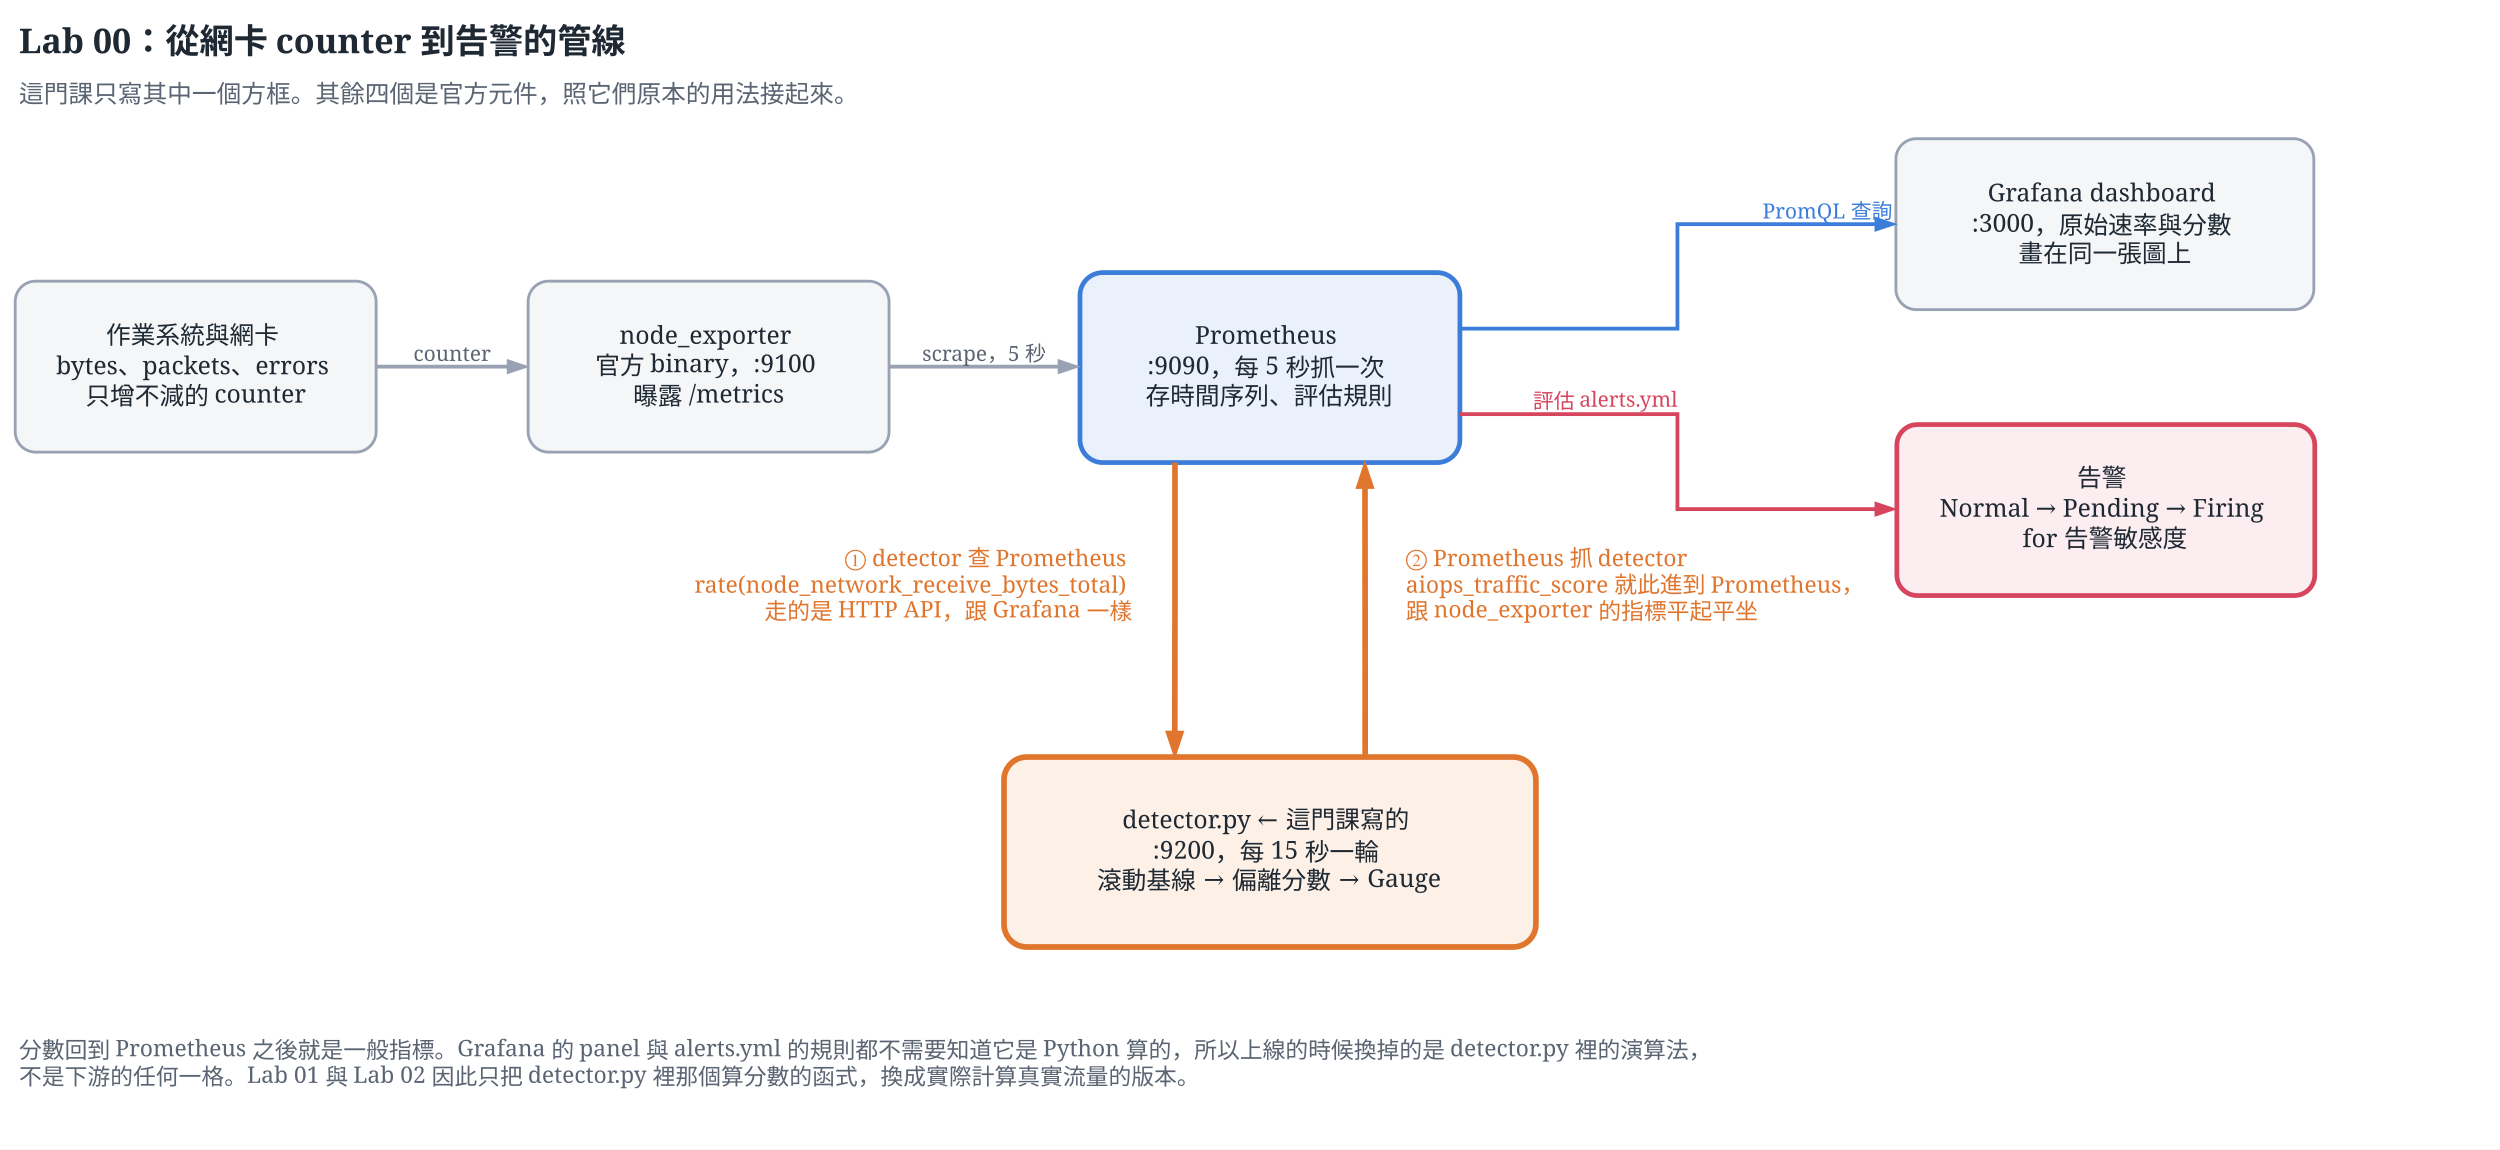
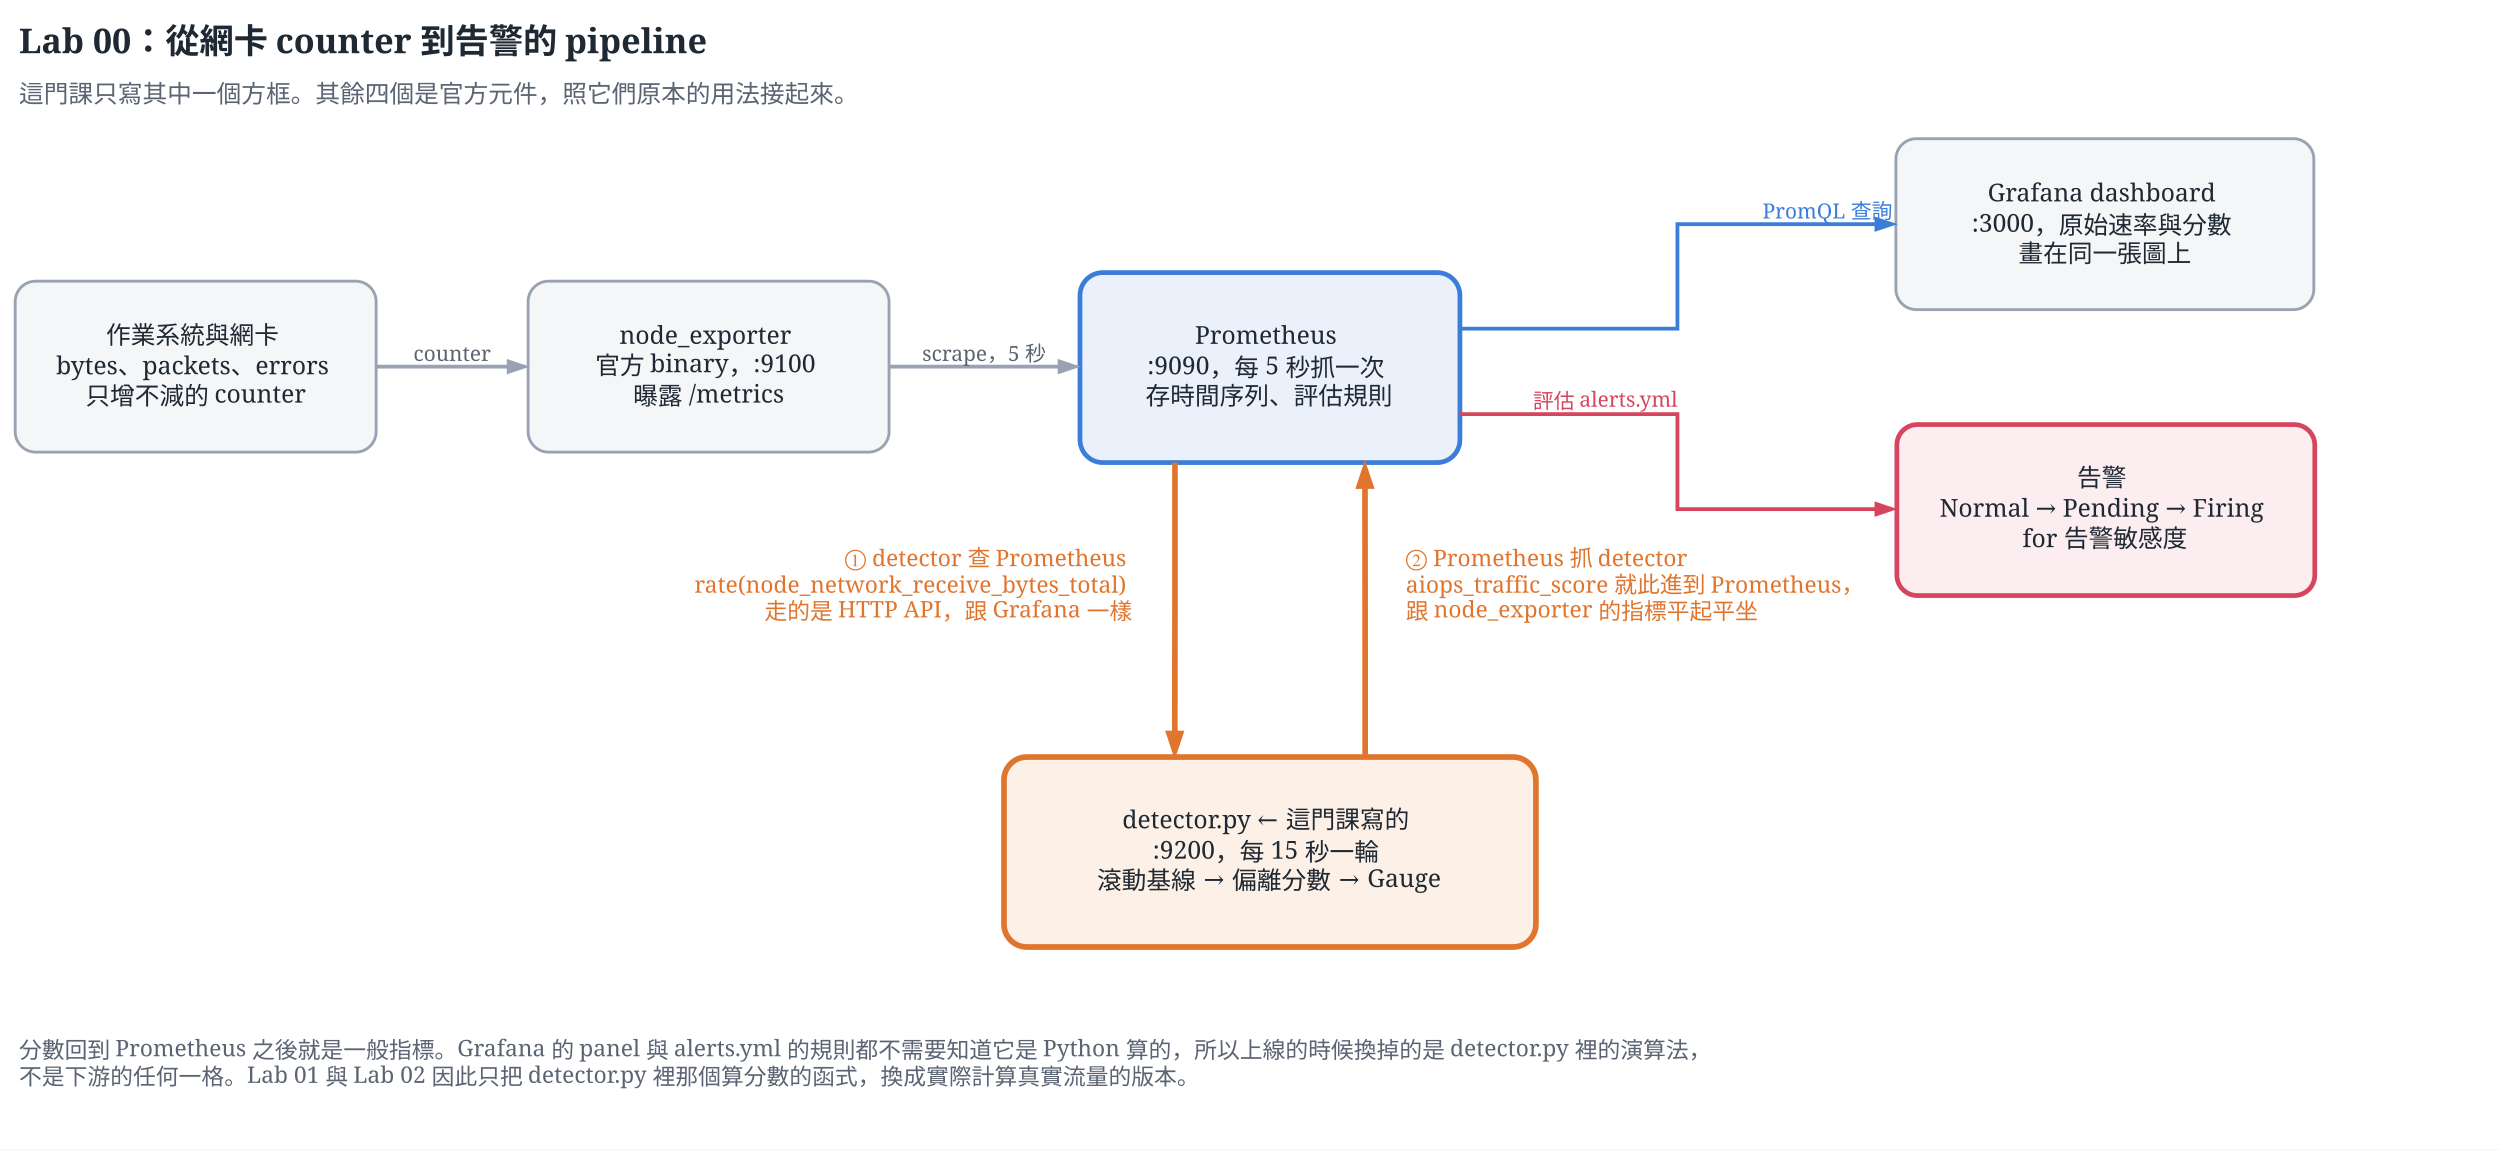
- <svg xmlns="http://www.w3.org/2000/svg" style="background: #FFFFFF; background-color: #FFFFFF; color-scheme: light;" version="1.1" width="1316px" height="605px" viewBox="0 0 1316 605" content="&lt;mxfile host=&quot;Electron&quot;&gt;&#10;  &lt;diagram name=&quot;lab00_pipeline&quot; id=&quot;lab00-pipeline&quot;&gt;&#10;    &lt;mxGraphModel dx=&quot;-708&quot; dy=&quot;-187&quot; grid=&quot;0&quot; gridSize=&quot;10&quot; guides=&quot;1&quot; tooltips=&quot;1&quot; connect=&quot;1&quot; arrows=&quot;1&quot; fold=&quot;0&quot; page=&quot;0&quot; pageScale=&quot;1&quot; pageWidth=&quot;1360&quot; pageHeight=&quot;640&quot; background=&quot;#FFFFFF&quot; math=&quot;0&quot; shadow=&quot;0&quot;&gt;&#10;      &lt;root&gt;&#10;        &lt;mxCell id=&quot;0&quot; /&gt;&#10;        &lt;mxCell id=&quot;1&quot; parent=&quot;0&quot; /&gt;&#10;        &lt;mxCell id=&quot;title&quot; parent=&quot;1&quot; style=&quot;text;html=1;align=left;verticalAlign=middle;fontFamily=Georgia;fontSize=18;fontStyle=1;fontColor=#1F2933;&quot; value=&quot;Lab 00：從網卡 counter 到告警的管線&quot; vertex=&quot;1&quot;&gt;&#10;          &lt;mxGeometry height=&quot;30&quot; width=&quot;1000&quot; x=&quot;40&quot; y=&quot;30&quot; as=&quot;geometry&quot; /&gt;&#10;        &lt;/mxCell&gt;&#10;        &lt;mxCell id=&quot;subtitle&quot; parent=&quot;1&quot; style=&quot;text;html=1;align=left;verticalAlign=middle;fontFamily=Georgia;fontSize=13;fontColor=#5A6472;&quot; value=&quot;這門課只寫其中一個方框。其餘四個是官方元件，照它們原本的用法接起來。&quot; vertex=&quot;1&quot;&gt;&#10;          &lt;mxGeometry height=&quot;24&quot; width=&quot;1000&quot; x=&quot;40&quot; y=&quot;60&quot; as=&quot;geometry&quot; /&gt;&#10;        &lt;/mxCell&gt;&#10;        &lt;mxCell id=&quot;signal&quot; parent=&quot;1&quot; style=&quot;rounded=1;arcSize=12;whiteSpace=wrap;html=1;fillColor=#F4F6F8;strokeColor=#98A2B3;strokeWidth=1.5;fontFamily=Georgia;fontSize=13;fontColor=#1F2933;&quot; value=&quot;&amp;lt;b&amp;gt;作業系統與網卡&amp;lt;/b&amp;gt;&amp;lt;br/&amp;gt;&amp;lt;span style=&amp;quot;font-size:11px;color:#5A6472&amp;quot;&amp;gt;bytes、packets、errors&amp;lt;br/&amp;gt;只增不減的 counter&amp;lt;/span&amp;gt;&quot; vertex=&quot;1&quot;&gt;&#10;          &lt;mxGeometry height=&quot;90&quot; width=&quot;190&quot; x=&quot;40&quot; y=&quot;170&quot; as=&quot;geometry&quot; /&gt;&#10;        &lt;/mxCell&gt;&#10;        &lt;mxCell id=&quot;exporter&quot; parent=&quot;1&quot; style=&quot;rounded=1;arcSize=12;whiteSpace=wrap;html=1;fillColor=#F4F6F8;strokeColor=#98A2B3;strokeWidth=1.5;fontFamily=Georgia;fontSize=13;fontColor=#1F2933;&quot; value=&quot;&amp;lt;b&amp;gt;node_exporter&amp;lt;/b&amp;gt;&amp;lt;br/&amp;gt;&amp;lt;span style=&amp;quot;font-size:11px;color:#5A6472&amp;quot;&amp;gt;官方 binary，:9100&amp;lt;br/&amp;gt;曝露 /metrics&amp;lt;/span&amp;gt;&quot; vertex=&quot;1&quot;&gt;&#10;          &lt;mxGeometry height=&quot;90&quot; width=&quot;190&quot; x=&quot;310&quot; y=&quot;170&quot; as=&quot;geometry&quot; /&gt;&#10;        &lt;/mxCell&gt;&#10;        &lt;mxCell id=&quot;prom&quot; parent=&quot;1&quot; style=&quot;rounded=1;arcSize=12;whiteSpace=wrap;html=1;fillColor=#EAF1FB;strokeColor=#3B7DD8;strokeWidth=2.5;fontFamily=Georgia;fontSize=13;fontColor=#1F2933;&quot; value=&quot;&amp;lt;b&amp;gt;Prometheus&amp;lt;/b&amp;gt;&amp;lt;br/&amp;gt;&amp;lt;span style=&amp;quot;font-size:11px;color:#5A6472&amp;quot;&amp;gt;:9090，每 5 秒抓一次&amp;lt;br/&amp;gt;存時間序列、評估規則&amp;lt;/span&amp;gt;&quot; vertex=&quot;1&quot;&gt;&#10;          &lt;mxGeometry height=&quot;100&quot; width=&quot;200&quot; x=&quot;600&quot; y=&quot;165&quot; as=&quot;geometry&quot; /&gt;&#10;        &lt;/mxCell&gt;&#10;        &lt;mxCell id=&quot;detector&quot; parent=&quot;1&quot; style=&quot;rounded=1;arcSize=12;whiteSpace=wrap;html=1;fillColor=#FDF1E7;strokeColor=#E0752D;strokeWidth=3;fontFamily=Georgia;fontSize=13;fontColor=#1F2933;&quot; value=&quot;&amp;lt;b&amp;gt;detector.py&amp;lt;/b&amp;gt;&amp;lt;span style=&amp;quot;color:#E0752D&amp;quot;&amp;gt;　← 這門課寫的&amp;lt;/span&amp;gt;&amp;lt;br/&amp;gt;&amp;lt;span style=&amp;quot;font-size:11px;color:#5A6472&amp;quot;&amp;gt;:9200，每 15 秒一輪&amp;lt;br/&amp;gt;滾動基線 → 偏離分數 → Gauge&amp;lt;/span&amp;gt;&quot; vertex=&quot;1&quot;&gt;&#10;          &lt;mxGeometry height=&quot;100&quot; width=&quot;280&quot; x=&quot;560&quot; y=&quot;420&quot; as=&quot;geometry&quot; /&gt;&#10;        &lt;/mxCell&gt;&#10;        &lt;mxCell id=&quot;grafana&quot; parent=&quot;1&quot; style=&quot;rounded=1;arcSize=12;whiteSpace=wrap;html=1;fillColor=#F4F6F8;strokeColor=#98A2B3;strokeWidth=1.5;fontFamily=Georgia;fontSize=13;fontColor=#1F2933;&quot; value=&quot;&amp;lt;b&amp;gt;Grafana dashboard&amp;lt;/b&amp;gt;&amp;lt;br/&amp;gt;&amp;lt;span style=&amp;quot;font-size:11px;color:#5A6472&amp;quot;&amp;gt;:3000，原始速率與分數&amp;lt;br/&amp;gt;畫在同一張圖上&amp;lt;/span&amp;gt;&quot; vertex=&quot;1&quot;&gt;&#10;          &lt;mxGeometry height=&quot;90&quot; width=&quot;220&quot; x=&quot;1030&quot; y=&quot;95&quot; as=&quot;geometry&quot; /&gt;&#10;        &lt;/mxCell&gt;&#10;        &lt;mxCell id=&quot;alerts&quot; parent=&quot;1&quot; style=&quot;rounded=1;arcSize=12;whiteSpace=wrap;html=1;fillColor=#FBEDF0;strokeColor=#D6455D;strokeWidth=2.5;fontFamily=Georgia;fontSize=13;fontColor=#1F2933;&quot; value=&quot;&amp;lt;b&amp;gt;告警&amp;lt;/b&amp;gt;&amp;lt;br&amp;gt;&amp;lt;span style=&amp;quot;font-size: 11px; color: rgb(90, 100, 114);&amp;quot;&amp;gt;Normal → Pending → Firing&amp;lt;br&amp;gt;for 告警敏感度&amp;lt;/span&amp;gt;&quot; vertex=&quot;1&quot;&gt;&#10;          &lt;mxGeometry height=&quot;90&quot; width=&quot;220&quot; x=&quot;1030&quot; y=&quot;245&quot; as=&quot;geometry&quot; /&gt;&#10;        &lt;/mxCell&gt;&#10;        &lt;mxCell id=&quot;e1&quot; edge=&quot;1&quot; parent=&quot;1&quot; source=&quot;signal&quot; style=&quot;edgeStyle=orthogonalEdgeStyle;rounded=0;html=1;strokeColor=#98A2B3;strokeWidth=2;fontFamily=Georgia;fontSize=11;fontColor=#5A6472;verticalAlign=bottom;labelBackgroundColor=none;endArrow=blockThin;endFill=1;&quot; target=&quot;exporter&quot; value=&quot;counter&quot;&gt;&#10;          &lt;mxGeometry relative=&quot;1&quot; as=&quot;geometry&quot; /&gt;&#10;        &lt;/mxCell&gt;&#10;        &lt;mxCell id=&quot;e2&quot; edge=&quot;1&quot; parent=&quot;1&quot; source=&quot;exporter&quot; style=&quot;edgeStyle=orthogonalEdgeStyle;rounded=0;html=1;strokeColor=#98A2B3;strokeWidth=2;fontFamily=Georgia;fontSize=11;fontColor=#5A6472;verticalAlign=bottom;labelBackgroundColor=none;endArrow=blockThin;endFill=1;&quot; target=&quot;prom&quot; value=&quot;scrape，5 秒&quot;&gt;&#10;          &lt;mxGeometry relative=&quot;1&quot; as=&quot;geometry&quot; /&gt;&#10;        &lt;/mxCell&gt;&#10;        &lt;mxCell id=&quot;e3&quot; edge=&quot;1&quot; parent=&quot;1&quot; source=&quot;prom&quot; style=&quot;edgeStyle=orthogonalEdgeStyle;rounded=0;html=1;strokeColor=#3B7DD8;strokeWidth=2;fontFamily=Georgia;fontSize=11;fontColor=#3B7DD8;verticalAlign=bottom;labelBackgroundColor=none;endArrow=blockThin;endFill=1;exitX=1;exitY=0.3;exitDx=0;exitDy=0;entryX=0;entryY=0.5;entryDx=0;entryDy=0;&quot; target=&quot;grafana&quot; value=&quot;PromQL 查詢&quot;&gt;&#10;          &lt;mxGeometry relative=&quot;1&quot; x=&quot;0.75&quot; as=&quot;geometry&quot;&gt;&#10;            &lt;mxPoint as=&quot;offset&quot; /&gt;&#10;          &lt;/mxGeometry&gt;&#10;        &lt;/mxCell&gt;&#10;        &lt;mxCell id=&quot;e4&quot; edge=&quot;1&quot; parent=&quot;1&quot; source=&quot;prom&quot; style=&quot;edgeStyle=orthogonalEdgeStyle;rounded=0;html=1;strokeColor=#D6455D;strokeWidth=2;fontFamily=Georgia;fontSize=11;fontColor=#D6455D;verticalAlign=bottom;labelBackgroundColor=none;endArrow=blockThin;endFill=1;exitX=1;exitY=0.75;exitDx=0;exitDy=0;entryX=0;entryY=0.5;entryDx=0;entryDy=0;&quot; target=&quot;alerts&quot; value=&quot;評估 alerts.yml&quot;&gt;&#10;          &lt;mxGeometry relative=&quot;1&quot; x=&quot;-0.45&quot; as=&quot;geometry&quot;&gt;&#10;            &lt;mxPoint as=&quot;offset&quot; /&gt;&#10;          &lt;/mxGeometry&gt;&#10;        &lt;/mxCell&gt;&#10;        &lt;mxCell id=&quot;e5&quot; edge=&quot;1&quot; parent=&quot;1&quot; source=&quot;prom&quot; style=&quot;edgeStyle=orthogonalEdgeStyle;rounded=0;html=1;strokeColor=#E0752D;strokeWidth=3;endArrow=blockThin;endFill=1;exitX=0.25;exitY=1;exitDx=0;exitDy=0;entryX=0.321;entryY=0;entryDx=0;entryDy=0;&quot; target=&quot;detector&quot;&gt;&#10;          &lt;mxGeometry relative=&quot;1&quot; as=&quot;geometry&quot; /&gt;&#10;        &lt;/mxCell&gt;&#10;        &lt;mxCell id=&quot;e6&quot; edge=&quot;1&quot; parent=&quot;1&quot; source=&quot;detector&quot; style=&quot;edgeStyle=orthogonalEdgeStyle;rounded=0;html=1;strokeColor=#E0752D;strokeWidth=3;endArrow=blockThin;endFill=1;exitX=0.679;exitY=0;exitDx=0;exitDy=0;entryX=0.75;entryY=1;entryDx=0;entryDy=0;&quot; target=&quot;prom&quot;&gt;&#10;          &lt;mxGeometry relative=&quot;1&quot; as=&quot;geometry&quot; /&gt;&#10;        &lt;/mxCell&gt;&#10;        &lt;mxCell id=&quot;l5&quot; parent=&quot;1&quot; style=&quot;text;html=1;align=right;verticalAlign=middle;fontFamily=Georgia;fontSize=12;fontColor=#E0752D;&quot; value=&quot;&amp;lt;b&amp;gt;①&amp;lt;/b&amp;gt; detector 查 Prometheus&amp;lt;br/&amp;gt;&amp;lt;span style=&amp;quot;font-size:11px&amp;quot;&amp;gt;rate(node_network_receive_bytes_total)&amp;lt;br/&amp;gt;走的是 HTTP API，跟 Grafana 一樣&amp;lt;/span&amp;gt;&quot; vertex=&quot;1&quot;&gt;&#10;          &lt;mxGeometry height=&quot;60&quot; width=&quot;450&quot; x=&quot;180&quot; y=&quot;300&quot; as=&quot;geometry&quot; /&gt;&#10;        &lt;/mxCell&gt;&#10;        &lt;mxCell id=&quot;l6&quot; parent=&quot;1&quot; style=&quot;text;html=1;align=left;verticalAlign=middle;fontFamily=Georgia;fontSize=12;fontColor=#E0752D;&quot; value=&quot;&amp;lt;b&amp;gt;②&amp;lt;/b&amp;gt; Prometheus 抓 detector&amp;lt;br/&amp;gt;&amp;lt;span style=&amp;quot;font-size:11px&amp;quot;&amp;gt;aiops_traffic_score 就此進到 Prometheus，&amp;lt;br/&amp;gt;跟 node_exporter 的指標平起平坐&amp;lt;/span&amp;gt;&quot; vertex=&quot;1&quot;&gt;&#10;          &lt;mxGeometry height=&quot;60&quot; width=&quot;440&quot; x=&quot;770&quot; y=&quot;300&quot; as=&quot;geometry&quot; /&gt;&#10;        &lt;/mxCell&gt;&#10;        &lt;mxCell id=&quot;note1&quot; parent=&quot;1&quot; style=&quot;text;html=1;align=left;verticalAlign=top;fontFamily=Georgia;fontSize=12;fontColor=#5A6472;&quot; value=&quot;&amp;lt;b&amp;gt;分數回到 Prometheus 之後就是一般指標。&amp;lt;/b&amp;gt;Grafana 的 panel 與 alerts.yml 的規則都不需要知道它是 Python 算的，所以上線的時候換掉的是 detector.py 裡的演算法，&amp;lt;br&amp;gt;不是下游的任何一格。Lab 01 與 Lab 02 因此只把 detector.py 裡那個算分數的函式，換成實際計算真實流量的版本。&quot; vertex=&quot;1&quot;&gt;&#10;          &lt;mxGeometry height=&quot;50&quot; width=&quot;1290&quot; x=&quot;40&quot; y=&quot;560&quot; as=&quot;geometry&quot; /&gt;&#10;        &lt;/mxCell&gt;&#10;      &lt;/root&gt;&#10;    &lt;/mxGraphModel&gt;&#10;  &lt;/diagram&gt;&#10;&lt;/mxfile&gt;&#10;">
+ <svg xmlns="http://www.w3.org/2000/svg" style="background: #FFFFFF; background-color: #FFFFFF; color-scheme: light;" version="1.1" width="1316px" height="605px" viewBox="0 0 1316 605" content="&lt;mxfile host=&quot;Electron&quot;&gt;&#10;  &lt;diagram name=&quot;lab00_pipeline&quot; id=&quot;lab00-pipeline&quot;&gt;&#10;    &lt;mxGraphModel dx=&quot;-708&quot; dy=&quot;-187&quot; grid=&quot;0&quot; gridSize=&quot;10&quot; guides=&quot;1&quot; tooltips=&quot;1&quot; connect=&quot;1&quot; arrows=&quot;1&quot; fold=&quot;0&quot; page=&quot;0&quot; pageScale=&quot;1&quot; pageWidth=&quot;1360&quot; pageHeight=&quot;640&quot; background=&quot;#FFFFFF&quot; math=&quot;0&quot; shadow=&quot;0&quot;&gt;&#10;      &lt;root&gt;&#10;        &lt;mxCell id=&quot;0&quot; /&gt;&#10;        &lt;mxCell id=&quot;1&quot; parent=&quot;0&quot; /&gt;&#10;        &lt;mxCell id=&quot;title&quot; parent=&quot;1&quot; style=&quot;text;html=1;align=left;verticalAlign=middle;fontFamily=Georgia;fontSize=18;fontStyle=1;fontColor=#1F2933;&quot; value=&quot;Lab 00：從網卡 counter 到告警的 pipeline&quot; vertex=&quot;1&quot;&gt;&#10;          &lt;mxGeometry height=&quot;30&quot; width=&quot;1000&quot; x=&quot;40&quot; y=&quot;30&quot; as=&quot;geometry&quot; /&gt;&#10;        &lt;/mxCell&gt;&#10;        &lt;mxCell id=&quot;subtitle&quot; parent=&quot;1&quot; style=&quot;text;html=1;align=left;verticalAlign=middle;fontFamily=Georgia;fontSize=13;fontColor=#5A6472;&quot; value=&quot;這門課只寫其中一個方框。其餘四個是官方元件，照它們原本的用法接起來。&quot; vertex=&quot;1&quot;&gt;&#10;          &lt;mxGeometry height=&quot;24&quot; width=&quot;1000&quot; x=&quot;40&quot; y=&quot;60&quot; as=&quot;geometry&quot; /&gt;&#10;        &lt;/mxCell&gt;&#10;        &lt;mxCell id=&quot;signal&quot; parent=&quot;1&quot; style=&quot;rounded=1;arcSize=12;whiteSpace=wrap;html=1;fillColor=#F4F6F8;strokeColor=#98A2B3;strokeWidth=1.5;fontFamily=Georgia;fontSize=13;fontColor=#1F2933;&quot; value=&quot;&amp;lt;b&amp;gt;作業系統與網卡&amp;lt;/b&amp;gt;&amp;lt;br/&amp;gt;&amp;lt;span style=&amp;quot;font-size:11px;color:#5A6472&amp;quot;&amp;gt;bytes、packets、errors&amp;lt;br/&amp;gt;只增不減的 counter&amp;lt;/span&amp;gt;&quot; vertex=&quot;1&quot;&gt;&#10;          &lt;mxGeometry height=&quot;90&quot; width=&quot;190&quot; x=&quot;40&quot; y=&quot;170&quot; as=&quot;geometry&quot; /&gt;&#10;        &lt;/mxCell&gt;&#10;        &lt;mxCell id=&quot;exporter&quot; parent=&quot;1&quot; style=&quot;rounded=1;arcSize=12;whiteSpace=wrap;html=1;fillColor=#F4F6F8;strokeColor=#98A2B3;strokeWidth=1.5;fontFamily=Georgia;fontSize=13;fontColor=#1F2933;&quot; value=&quot;&amp;lt;b&amp;gt;node_exporter&amp;lt;/b&amp;gt;&amp;lt;br/&amp;gt;&amp;lt;span style=&amp;quot;font-size:11px;color:#5A6472&amp;quot;&amp;gt;官方 binary，:9100&amp;lt;br/&amp;gt;曝露 /metrics&amp;lt;/span&amp;gt;&quot; vertex=&quot;1&quot;&gt;&#10;          &lt;mxGeometry height=&quot;90&quot; width=&quot;190&quot; x=&quot;310&quot; y=&quot;170&quot; as=&quot;geometry&quot; /&gt;&#10;        &lt;/mxCell&gt;&#10;        &lt;mxCell id=&quot;prom&quot; parent=&quot;1&quot; style=&quot;rounded=1;arcSize=12;whiteSpace=wrap;html=1;fillColor=#EAF1FB;strokeColor=#3B7DD8;strokeWidth=2.5;fontFamily=Georgia;fontSize=13;fontColor=#1F2933;&quot; value=&quot;&amp;lt;b&amp;gt;Prometheus&amp;lt;/b&amp;gt;&amp;lt;br/&amp;gt;&amp;lt;span style=&amp;quot;font-size:11px;color:#5A6472&amp;quot;&amp;gt;:9090，每 5 秒抓一次&amp;lt;br/&amp;gt;存時間序列、評估規則&amp;lt;/span&amp;gt;&quot; vertex=&quot;1&quot;&gt;&#10;          &lt;mxGeometry height=&quot;100&quot; width=&quot;200&quot; x=&quot;600&quot; y=&quot;165&quot; as=&quot;geometry&quot; /&gt;&#10;        &lt;/mxCell&gt;&#10;        &lt;mxCell id=&quot;detector&quot; parent=&quot;1&quot; style=&quot;rounded=1;arcSize=12;whiteSpace=wrap;html=1;fillColor=#FDF1E7;strokeColor=#E0752D;strokeWidth=3;fontFamily=Georgia;fontSize=13;fontColor=#1F2933;&quot; value=&quot;&amp;lt;b&amp;gt;detector.py&amp;lt;/b&amp;gt;&amp;lt;span style=&amp;quot;color:#E0752D&amp;quot;&amp;gt;　← 這門課寫的&amp;lt;/span&amp;gt;&amp;lt;br/&amp;gt;&amp;lt;span style=&amp;quot;font-size:11px;color:#5A6472&amp;quot;&amp;gt;:9200，每 15 秒一輪&amp;lt;br/&amp;gt;滾動基線 → 偏離分數 → Gauge&amp;lt;/span&amp;gt;&quot; vertex=&quot;1&quot;&gt;&#10;          &lt;mxGeometry height=&quot;100&quot; width=&quot;280&quot; x=&quot;560&quot; y=&quot;420&quot; as=&quot;geometry&quot; /&gt;&#10;        &lt;/mxCell&gt;&#10;        &lt;mxCell id=&quot;grafana&quot; parent=&quot;1&quot; style=&quot;rounded=1;arcSize=12;whiteSpace=wrap;html=1;fillColor=#F4F6F8;strokeColor=#98A2B3;strokeWidth=1.5;fontFamily=Georgia;fontSize=13;fontColor=#1F2933;&quot; value=&quot;&amp;lt;b&amp;gt;Grafana dashboard&amp;lt;/b&amp;gt;&amp;lt;br/&amp;gt;&amp;lt;span style=&amp;quot;font-size:11px;color:#5A6472&amp;quot;&amp;gt;:3000，原始速率與分數&amp;lt;br/&amp;gt;畫在同一張圖上&amp;lt;/span&amp;gt;&quot; vertex=&quot;1&quot;&gt;&#10;          &lt;mxGeometry height=&quot;90&quot; width=&quot;220&quot; x=&quot;1030&quot; y=&quot;95&quot; as=&quot;geometry&quot; /&gt;&#10;        &lt;/mxCell&gt;&#10;        &lt;mxCell id=&quot;alerts&quot; parent=&quot;1&quot; style=&quot;rounded=1;arcSize=12;whiteSpace=wrap;html=1;fillColor=#FBEDF0;strokeColor=#D6455D;strokeWidth=2.5;fontFamily=Georgia;fontSize=13;fontColor=#1F2933;&quot; value=&quot;&amp;lt;b&amp;gt;告警&amp;lt;/b&amp;gt;&amp;lt;br&amp;gt;&amp;lt;span style=&amp;quot;font-size: 11px; color: rgb(90, 100, 114);&amp;quot;&amp;gt;Normal → Pending → Firing&amp;lt;br&amp;gt;for 告警敏感度&amp;lt;/span&amp;gt;&quot; vertex=&quot;1&quot;&gt;&#10;          &lt;mxGeometry height=&quot;90&quot; width=&quot;220&quot; x=&quot;1030&quot; y=&quot;245&quot; as=&quot;geometry&quot; /&gt;&#10;        &lt;/mxCell&gt;&#10;        &lt;mxCell id=&quot;e1&quot; edge=&quot;1&quot; parent=&quot;1&quot; source=&quot;signal&quot; style=&quot;edgeStyle=orthogonalEdgeStyle;rounded=0;html=1;strokeColor=#98A2B3;strokeWidth=2;fontFamily=Georgia;fontSize=11;fontColor=#5A6472;verticalAlign=bottom;labelBackgroundColor=none;endArrow=blockThin;endFill=1;&quot; target=&quot;exporter&quot; value=&quot;counter&quot;&gt;&#10;          &lt;mxGeometry relative=&quot;1&quot; as=&quot;geometry&quot; /&gt;&#10;        &lt;/mxCell&gt;&#10;        &lt;mxCell id=&quot;e2&quot; edge=&quot;1&quot; parent=&quot;1&quot; source=&quot;exporter&quot; style=&quot;edgeStyle=orthogonalEdgeStyle;rounded=0;html=1;strokeColor=#98A2B3;strokeWidth=2;fontFamily=Georgia;fontSize=11;fontColor=#5A6472;verticalAlign=bottom;labelBackgroundColor=none;endArrow=blockThin;endFill=1;&quot; target=&quot;prom&quot; value=&quot;scrape，5 秒&quot;&gt;&#10;          &lt;mxGeometry relative=&quot;1&quot; as=&quot;geometry&quot; /&gt;&#10;        &lt;/mxCell&gt;&#10;        &lt;mxCell id=&quot;e3&quot; edge=&quot;1&quot; parent=&quot;1&quot; source=&quot;prom&quot; style=&quot;edgeStyle=orthogonalEdgeStyle;rounded=0;html=1;strokeColor=#3B7DD8;strokeWidth=2;fontFamily=Georgia;fontSize=11;fontColor=#3B7DD8;verticalAlign=bottom;labelBackgroundColor=none;endArrow=blockThin;endFill=1;exitX=1;exitY=0.3;exitDx=0;exitDy=0;entryX=0;entryY=0.5;entryDx=0;entryDy=0;&quot; target=&quot;grafana&quot; value=&quot;PromQL 查詢&quot;&gt;&#10;          &lt;mxGeometry relative=&quot;1&quot; x=&quot;0.75&quot; as=&quot;geometry&quot;&gt;&#10;            &lt;mxPoint as=&quot;offset&quot; /&gt;&#10;          &lt;/mxGeometry&gt;&#10;        &lt;/mxCell&gt;&#10;        &lt;mxCell id=&quot;e4&quot; edge=&quot;1&quot; parent=&quot;1&quot; source=&quot;prom&quot; style=&quot;edgeStyle=orthogonalEdgeStyle;rounded=0;html=1;strokeColor=#D6455D;strokeWidth=2;fontFamily=Georgia;fontSize=11;fontColor=#D6455D;verticalAlign=bottom;labelBackgroundColor=none;endArrow=blockThin;endFill=1;exitX=1;exitY=0.75;exitDx=0;exitDy=0;entryX=0;entryY=0.5;entryDx=0;entryDy=0;&quot; target=&quot;alerts&quot; value=&quot;評估 alerts.yml&quot;&gt;&#10;          &lt;mxGeometry relative=&quot;1&quot; x=&quot;-0.45&quot; as=&quot;geometry&quot;&gt;&#10;            &lt;mxPoint as=&quot;offset&quot; /&gt;&#10;          &lt;/mxGeometry&gt;&#10;        &lt;/mxCell&gt;&#10;        &lt;mxCell id=&quot;e5&quot; edge=&quot;1&quot; parent=&quot;1&quot; source=&quot;prom&quot; style=&quot;edgeStyle=orthogonalEdgeStyle;rounded=0;html=1;strokeColor=#E0752D;strokeWidth=3;endArrow=blockThin;endFill=1;exitX=0.25;exitY=1;exitDx=0;exitDy=0;entryX=0.321;entryY=0;entryDx=0;entryDy=0;&quot; target=&quot;detector&quot;&gt;&#10;          &lt;mxGeometry relative=&quot;1&quot; as=&quot;geometry&quot; /&gt;&#10;        &lt;/mxCell&gt;&#10;        &lt;mxCell id=&quot;e6&quot; edge=&quot;1&quot; parent=&quot;1&quot; source=&quot;detector&quot; style=&quot;edgeStyle=orthogonalEdgeStyle;rounded=0;html=1;strokeColor=#E0752D;strokeWidth=3;endArrow=blockThin;endFill=1;exitX=0.679;exitY=0;exitDx=0;exitDy=0;entryX=0.75;entryY=1;entryDx=0;entryDy=0;&quot; target=&quot;prom&quot;&gt;&#10;          &lt;mxGeometry relative=&quot;1&quot; as=&quot;geometry&quot; /&gt;&#10;        &lt;/mxCell&gt;&#10;        &lt;mxCell id=&quot;l5&quot; parent=&quot;1&quot; style=&quot;text;html=1;align=right;verticalAlign=middle;fontFamily=Georgia;fontSize=12;fontColor=#E0752D;&quot; value=&quot;&amp;lt;b&amp;gt;①&amp;lt;/b&amp;gt; detector 查 Prometheus&amp;lt;br/&amp;gt;&amp;lt;span style=&amp;quot;font-size:11px&amp;quot;&amp;gt;rate(node_network_receive_bytes_total)&amp;lt;br/&amp;gt;走的是 HTTP API，跟 Grafana 一樣&amp;lt;/span&amp;gt;&quot; vertex=&quot;1&quot;&gt;&#10;          &lt;mxGeometry height=&quot;60&quot; width=&quot;450&quot; x=&quot;180&quot; y=&quot;300&quot; as=&quot;geometry&quot; /&gt;&#10;        &lt;/mxCell&gt;&#10;        &lt;mxCell id=&quot;l6&quot; parent=&quot;1&quot; style=&quot;text;html=1;align=left;verticalAlign=middle;fontFamily=Georgia;fontSize=12;fontColor=#E0752D;&quot; value=&quot;&amp;lt;b&amp;gt;②&amp;lt;/b&amp;gt; Prometheus 抓 detector&amp;lt;br/&amp;gt;&amp;lt;span style=&amp;quot;font-size:11px&amp;quot;&amp;gt;aiops_traffic_score 就此進到 Prometheus，&amp;lt;br/&amp;gt;跟 node_exporter 的指標平起平坐&amp;lt;/span&amp;gt;&quot; vertex=&quot;1&quot;&gt;&#10;          &lt;mxGeometry height=&quot;60&quot; width=&quot;440&quot; x=&quot;770&quot; y=&quot;300&quot; as=&quot;geometry&quot; /&gt;&#10;        &lt;/mxCell&gt;&#10;        &lt;mxCell id=&quot;note1&quot; parent=&quot;1&quot; style=&quot;text;html=1;align=left;verticalAlign=top;fontFamily=Georgia;fontSize=12;fontColor=#5A6472;&quot; value=&quot;&amp;lt;b&amp;gt;分數回到 Prometheus 之後就是一般指標。&amp;lt;/b&amp;gt;Grafana 的 panel 與 alerts.yml 的規則都不需要知道它是 Python 算的，所以上線的時候換掉的是 detector.py 裡的演算法，&amp;lt;br&amp;gt;不是下游的任何一格。Lab 01 與 Lab 02 因此只把 detector.py 裡那個算分數的函式，換成實際計算真實流量的版本。&quot; vertex=&quot;1&quot;&gt;&#10;          &lt;mxGeometry height=&quot;50&quot; width=&quot;1290&quot; x=&quot;40&quot; y=&quot;560&quot; as=&quot;geometry&quot; /&gt;&#10;        &lt;/mxCell&gt;&#10;      &lt;/root&gt;&#10;    &lt;/mxGraphModel&gt;&#10;  &lt;/diagram&gt;&#10;&lt;/mxfile&gt;&#10;">
  <defs />
  <rect fill="#FFFFFF" width="100%" height="100%" x="0" y="0" style="fill: rgb(255, 255, 255);" />
  <g>
    <g data-cell-id="0">
      <g data-cell-id="1">
        <g data-cell-id="title">
          <g>
            <rect x="8" y="8" width="1000" height="30" fill="none" stroke="none" pointer-events="all" />
          </g>
          <g>
            <g>
-               <text x="10" y="28" fill="#1F2933" font-family="Georgia" font-size="18px" font-weight="bold" style="fill: rgb(31, 41, 51);">Lab 00：從網卡 counter 到告警的管線</text>
+               <text x="10" y="28" fill="#1F2933" font-family="Georgia" font-size="18px" font-weight="bold" style="fill: rgb(31, 41, 51);">Lab 00：從網卡 counter 到告警的 pipeline</text>
            </g>
          </g>
        </g>
        <g data-cell-id="subtitle">
          <g>
            <rect x="8" y="38" width="1000" height="24" fill="none" stroke="none" pointer-events="all" />
          </g>
          <g>
            <g>
              <text x="10" y="54" fill="#5A6472" font-family="Georgia" font-size="13px" style="fill: rgb(90, 100, 114);">這門課只寫其中一個方框。其餘四個是官方元件，照它們原本的用法接起來。</text>
            </g>
          </g>
        </g>
        <g data-cell-id="signal">
          <g>
            <rect x="8" y="148" width="190" height="90" rx="10.8" ry="10.8" fill="#f4f6f8" stroke="#98a2b3" stroke-width="1.5" pointer-events="all" style="fill: rgb(244, 246, 248); stroke: rgb(152, 162, 179);" />
          </g>
          <g>
            <g>
              <text x="103" y="181" fill="#1F2933" font-family="Georgia" font-size="13px" text-anchor="middle" style="fill: rgb(31, 41, 51);">
                <tspan x="103" y="181">作業系統與網卡</tspan>
                <tspan x="103" y="197">bytes、packets、errors</tspan>
                <tspan x="103" y="213">只增不減的 counter</tspan>
              </text>
            </g>
          </g>
        </g>
        <g data-cell-id="exporter">
          <g>
            <rect x="278" y="148" width="190" height="90" rx="10.8" ry="10.8" fill="#f4f6f8" stroke="#98a2b3" stroke-width="1.5" pointer-events="all" style="fill: rgb(244, 246, 248); stroke: rgb(152, 162, 179);" />
          </g>
          <g>
            <g>
              <text x="373" y="181" fill="#1F2933" font-family="Georgia" font-size="13px" text-anchor="middle" style="fill: rgb(31, 41, 51);">
                <tspan x="373" y="181">node_exporter</tspan>
                <tspan x="373" y="197">官方 binary，:9100</tspan>
                <tspan x="373" y="213">曝露 /metrics</tspan>
              </text>
            </g>
          </g>
        </g>
        <g data-cell-id="prom">
          <g transform="translate(0.5,0.5)">
            <rect x="568" y="143" width="200" height="100" rx="12" ry="12" fill="#eaf1fb" stroke="#3b7dd8" stroke-width="2.5" pointer-events="all" style="fill: rgb(234, 241, 251); stroke: rgb(59, 125, 216);" />
          </g>
          <g>
            <g>
              <text x="668" y="181" fill="#1F2933" font-family="Georgia" font-size="13px" text-anchor="middle" style="fill: rgb(31, 41, 51);">
                <tspan x="668" y="181">Prometheus</tspan>
                <tspan x="668" y="197">:9090，每 5 秒抓一次</tspan>
                <tspan x="668" y="213">存時間序列、評估規則</tspan>
              </text>
            </g>
          </g>
        </g>
        <g data-cell-id="detector">
          <g transform="translate(0.5,0.5)">
            <rect x="528" y="398" width="280" height="100" rx="12" ry="12" fill="#fdf1e7" stroke="#e0752d" stroke-width="3" pointer-events="all" style="fill: rgb(253, 241, 231); stroke: rgb(224, 117, 45);" />
          </g>
          <g>
            <g>
              <text x="668" y="436" fill="#1F2933" font-family="Georgia" font-size="13px" text-anchor="middle" style="fill: rgb(31, 41, 51);">
                <tspan x="668" y="436">detector.py ← 這門課寫的</tspan>
                <tspan x="668" y="452">:9200，每 15 秒一輪</tspan>
                <tspan x="668" y="468">滾動基線 → 偏離分數 → Gauge</tspan>
              </text>
            </g>
          </g>
        </g>
        <g data-cell-id="grafana">
          <g>
            <rect x="998" y="73" width="220" height="90" rx="10.8" ry="10.8" fill="#f4f6f8" stroke="#98a2b3" stroke-width="1.5" pointer-events="all" style="fill: rgb(244, 246, 248); stroke: rgb(152, 162, 179);" />
          </g>
          <g>
            <g>
              <text x="1108" y="106" fill="#1F2933" font-family="Georgia" font-size="13px" text-anchor="middle" style="fill: rgb(31, 41, 51);">
                <tspan x="1108" y="106">Grafana dashboard</tspan>
                <tspan x="1108" y="122">:3000，原始速率與分數</tspan>
                <tspan x="1108" y="138">畫在同一張圖上</tspan>
              </text>
            </g>
          </g>
        </g>
        <g data-cell-id="alerts">
          <g transform="translate(0.5,0.5)">
            <rect x="998" y="223" width="220" height="90" rx="10.8" ry="10.8" fill="#fbedf0" stroke="#d6455d" stroke-width="2.5" pointer-events="all" style="fill: rgb(251, 237, 240); stroke: rgb(214, 69, 93);" />
          </g>
          <g>
            <g>
              <text x="1108" y="256" fill="#1F2933" font-family="Georgia" font-size="13px" text-anchor="middle" style="fill: rgb(31, 41, 51);">
                <tspan x="1108" y="256">告警</tspan>
                <tspan x="1108" y="272">Normal → Pending → Firing</tspan>
                <tspan x="1108" y="288">for 告警敏感度</tspan>
              </text>
            </g>
          </g>
        </g>
        <g data-cell-id="e1">
          <g>
            <path d="M 198 193 L 267.76 193" fill="none" stroke="#98a2b3" stroke-width="2" stroke-miterlimit="10" pointer-events="stroke" style="stroke: rgb(152, 162, 179);" />
            <path d="M 275.76 193 L 267.76 195.67 L 267.76 190.33 Z" fill="#98a2b3" stroke="#98a2b3" stroke-width="2" stroke-miterlimit="10" pointer-events="all" style="fill: rgb(152, 162, 179); stroke: rgb(152, 162, 179);" />
          </g>
          <g>
            <g>
              <text x="238" y="190" fill="#5A6472" font-family="Georgia" font-size="11px" text-anchor="middle" style="fill: rgb(90, 100, 114);">counter</text>
            </g>
          </g>
        </g>
        <g data-cell-id="e2">
          <g>
            <path d="M 468 193 L 557.76 193" fill="none" stroke="#98a2b3" stroke-width="2" stroke-miterlimit="10" pointer-events="stroke" style="stroke: rgb(152, 162, 179);" />
            <path d="M 565.76 193 L 557.76 195.67 L 557.76 190.33 Z" fill="#98a2b3" stroke="#98a2b3" stroke-width="2" stroke-miterlimit="10" pointer-events="all" style="fill: rgb(152, 162, 179); stroke: rgb(152, 162, 179);" />
          </g>
          <g>
            <g>
              <text x="518" y="190" fill="#5A6472" font-family="Georgia" font-size="11px" text-anchor="middle" style="fill: rgb(90, 100, 114);">scrape，5 秒</text>
            </g>
          </g>
        </g>
        <g data-cell-id="e3">
          <g>
            <path d="M 768 173 L 883 173 L 883 118 L 987.76 118" fill="none" stroke="#3b7dd8" stroke-width="2" stroke-miterlimit="10" pointer-events="stroke" style="stroke: rgb(59, 125, 216);" />
            <path d="M 995.76 118 L 987.76 120.67 L 987.76 115.33 Z" fill="#3b7dd8" stroke="#3b7dd8" stroke-width="2" stroke-miterlimit="10" pointer-events="all" style="fill: rgb(59, 125, 216); stroke: rgb(59, 125, 216);" />
          </g>
          <g>
            <g>
              <text x="962" y="115" fill="#3B7DD8" font-family="Georgia" font-size="11px" text-anchor="middle" style="fill: rgb(59, 125, 216);">PromQL 查詢</text>
            </g>
          </g>
        </g>
        <g data-cell-id="e4">
          <g>
            <path d="M 768 218 L 883 218 L 883 268 L 987.76 268" fill="none" stroke="#d6455d" stroke-width="2" stroke-miterlimit="10" pointer-events="stroke" style="stroke: rgb(214, 69, 93);" />
            <path d="M 995.76 268 L 987.76 270.67 L 987.76 265.33 Z" fill="#d6455d" stroke="#d6455d" stroke-width="2" stroke-miterlimit="10" pointer-events="all" style="fill: rgb(214, 69, 93); stroke: rgb(214, 69, 93);" />
          </g>
          <g>
            <g>
              <text x="845" y="215" fill="#D6455D" font-family="Georgia" font-size="11px" text-anchor="middle" style="fill: rgb(214, 69, 93);">評估 alerts.yml</text>
            </g>
          </g>
        </g>
        <g data-cell-id="e5">
          <g transform="translate(0.5,0.5)">
            <path d="M 618 243 L 618 320.5 L 617.9 385.65" fill="none" stroke="#e0752d" stroke-width="3" stroke-miterlimit="10" pointer-events="stroke" style="stroke: rgb(224, 117, 45);" />
            <path d="M 617.89 394.65 L 614.9 385.64 L 620.9 385.65 Z" fill="#e0752d" stroke="#e0752d" stroke-width="3" stroke-miterlimit="10" pointer-events="all" style="fill: rgb(224, 117, 45); stroke: rgb(224, 117, 45);" />
          </g>
        </g>
        <g data-cell-id="e6">
          <g transform="translate(0.5,0.5)">
            <path d="M 718.12 398 L 718.1 320.5 L 718.02 255.35" fill="none" stroke="#e0752d" stroke-width="3" stroke-miterlimit="10" pointer-events="stroke" style="stroke: rgb(224, 117, 45);" />
            <path d="M 718 246.35 L 721.02 255.35 L 715.02 255.36 Z" fill="#e0752d" stroke="#e0752d" stroke-width="3" stroke-miterlimit="10" pointer-events="all" style="fill: rgb(224, 117, 45); stroke: rgb(224, 117, 45);" />
          </g>
        </g>
        <g data-cell-id="l5">
          <g>
            <rect x="148" y="278" width="450" height="60" fill="none" stroke="none" pointer-events="all" />
          </g>
          <g>
            <g>
              <text x="596" y="298" fill="#E0752D" font-family="Georgia" font-size="12px" text-anchor="end" style="fill: rgb(224, 117, 45);">
                <tspan x="596" y="298">① detector 查 Prometheus</tspan>
                <tspan x="596" y="312">rate(node_network_receive_bytes_total)</tspan>
                <tspan x="596" y="326">走的是 HTTP API，跟 Grafana 一樣</tspan>
              </text>
            </g>
          </g>
        </g>
        <g data-cell-id="l6">
          <g>
            <rect x="738" y="278" width="440" height="60" fill="none" stroke="none" pointer-events="all" />
          </g>
          <g>
            <g>
              <text x="740" y="298" fill="#E0752D" font-family="Georgia" font-size="12px" style="fill: rgb(224, 117, 45);">
                <tspan x="740" y="298">② Prometheus 抓 detector</tspan>
                <tspan x="740" y="312">aiops_traffic_score 就此進到 Prometheus，</tspan>
                <tspan x="740" y="326">跟 node_exporter 的指標平起平坐</tspan>
              </text>
            </g>
          </g>
        </g>
        <g data-cell-id="note1">
          <g>
            <rect x="8" y="538" width="1290" height="50" fill="none" stroke="none" pointer-events="all" />
          </g>
          <g>
            <g>
              <text x="10" y="557" fill="#5A6472" font-family="Georgia" font-size="12px" style="fill: rgb(90, 100, 114);">
                <tspan x="10" y="557">分數回到 Prometheus 之後就是一般指標。Grafana 的 panel 與 alerts.yml 的規則都不需要知道它是 Python 算的，所以上線的時候換掉的是 detector.py 裡的演算法，</tspan>
                <tspan x="10" y="571">不是下游的任何一格。Lab 01 與 Lab 02 因此只把 detector.py 裡那個算分數的函式，換成實際計算真實流量的版本。</tspan>
              </text>
            </g>
          </g>
        </g>
      </g>
    </g>
  </g>
  <g />
</svg>
